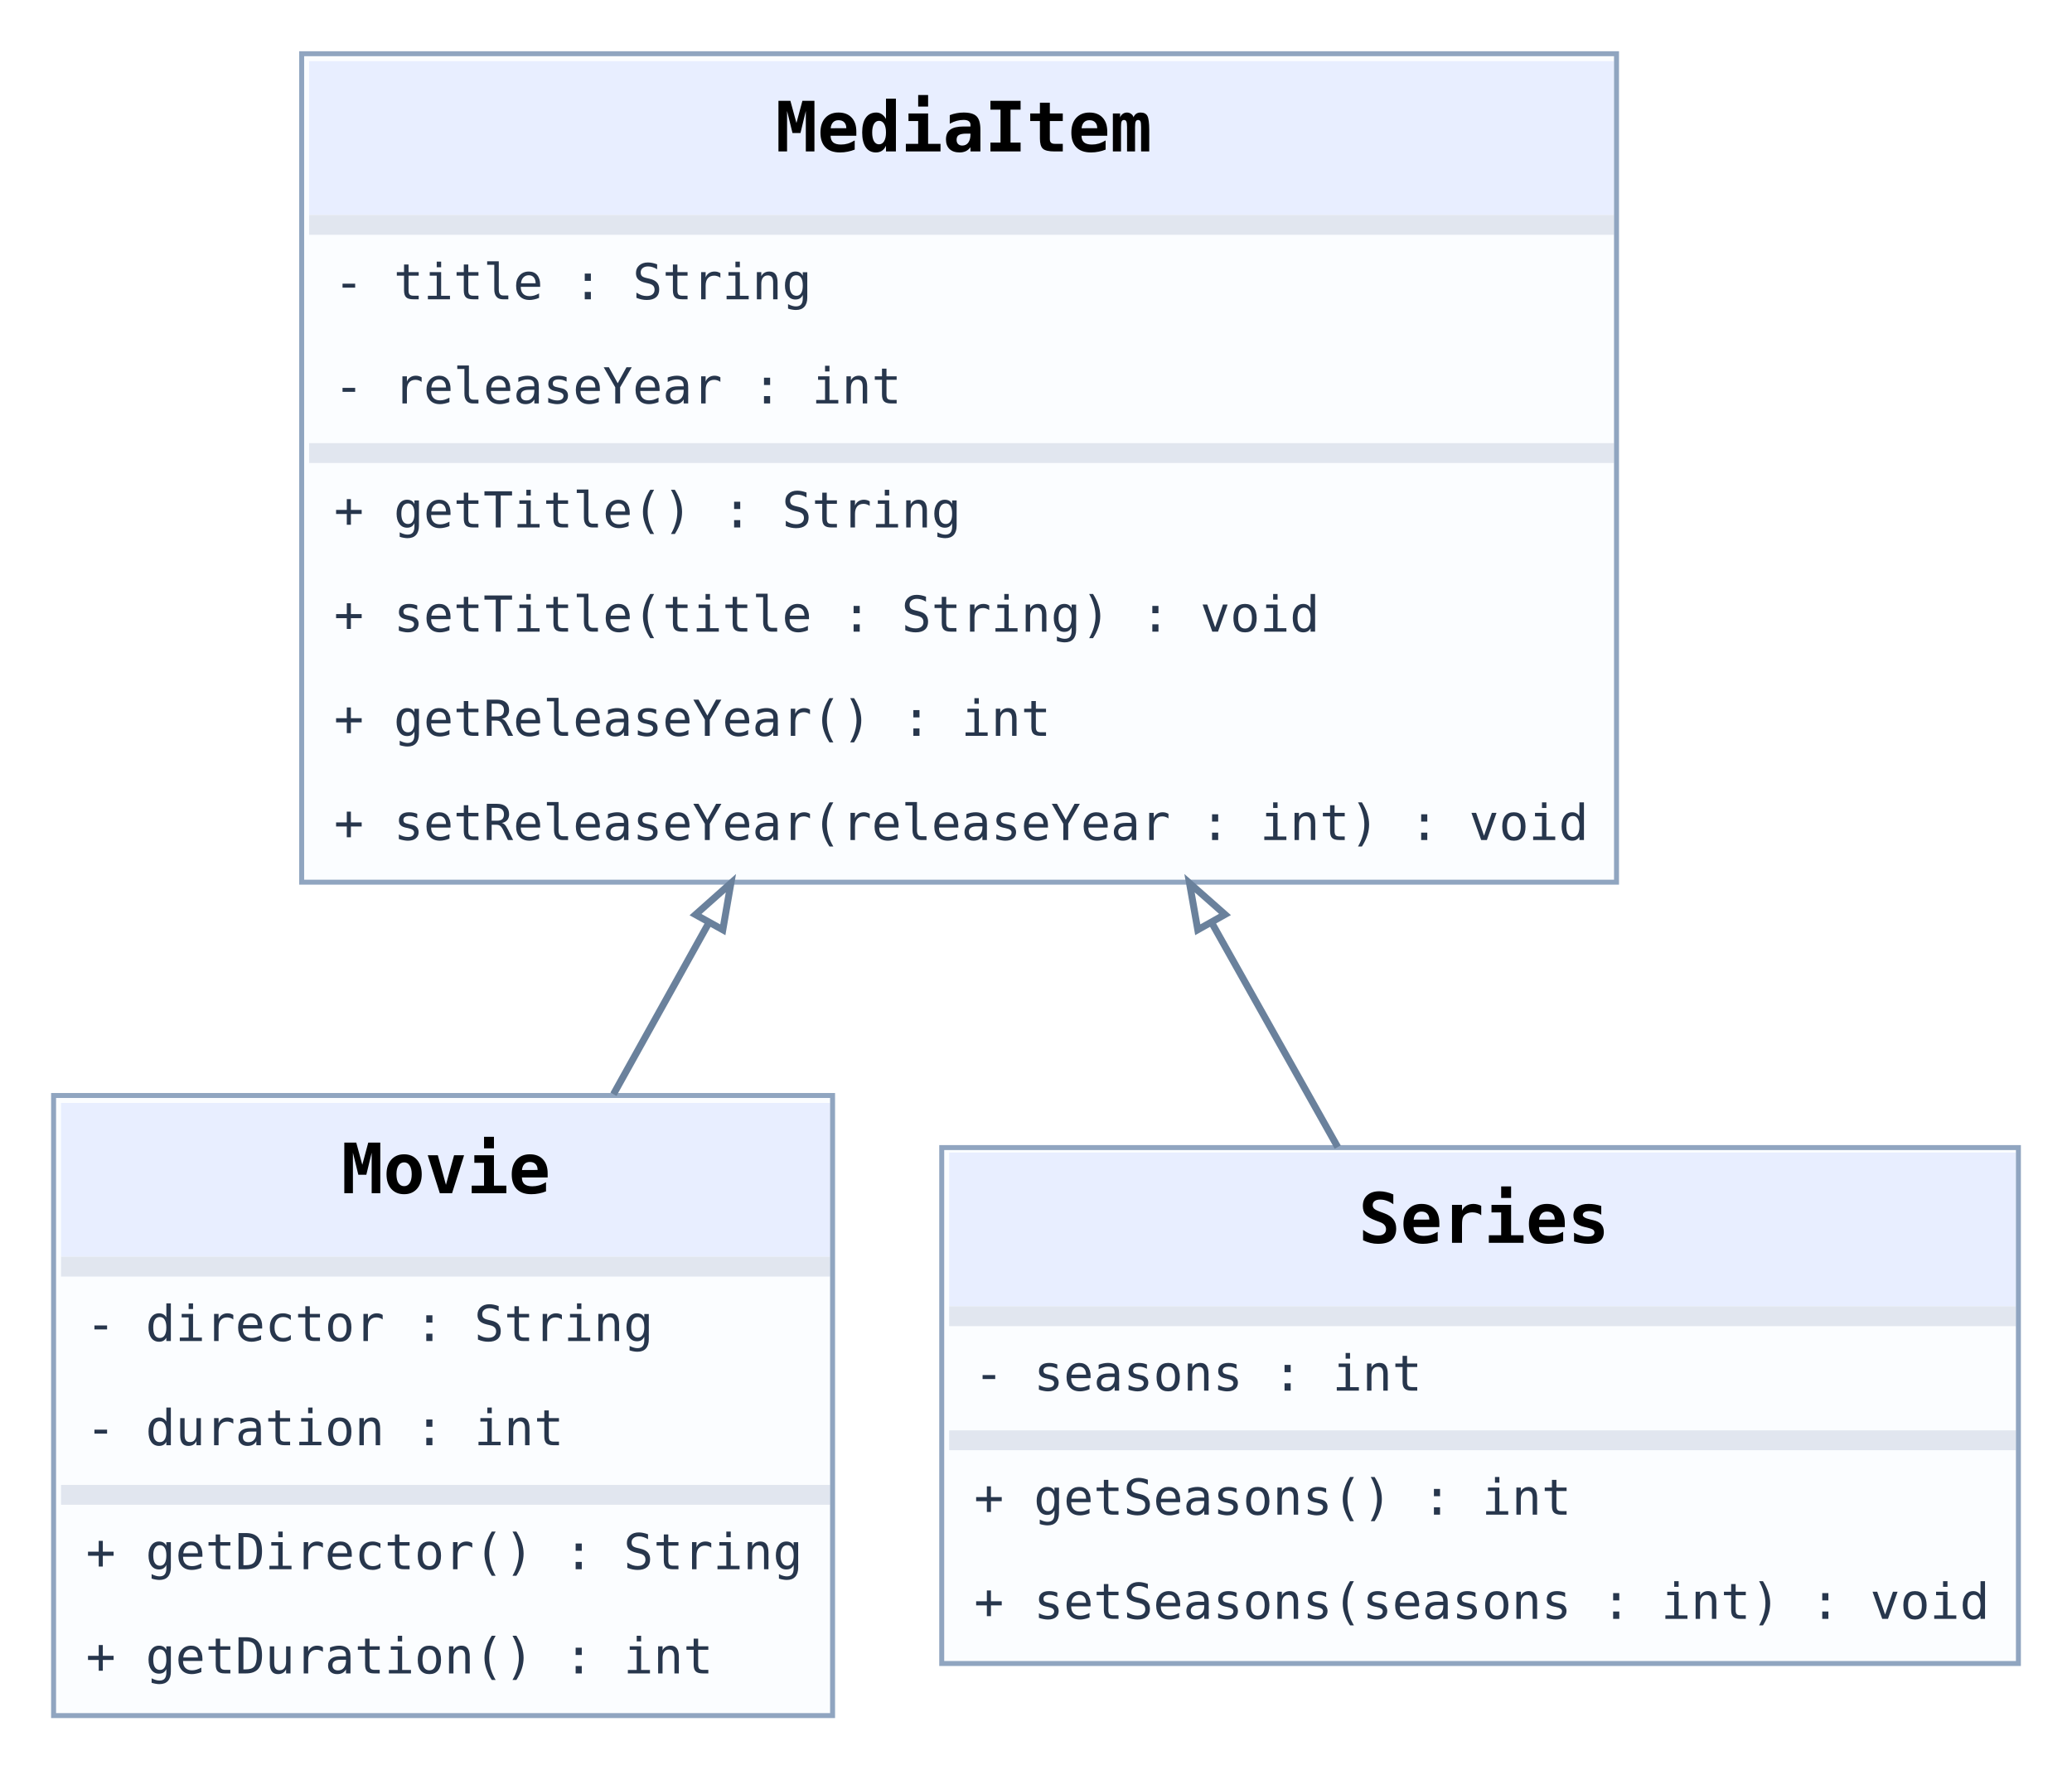
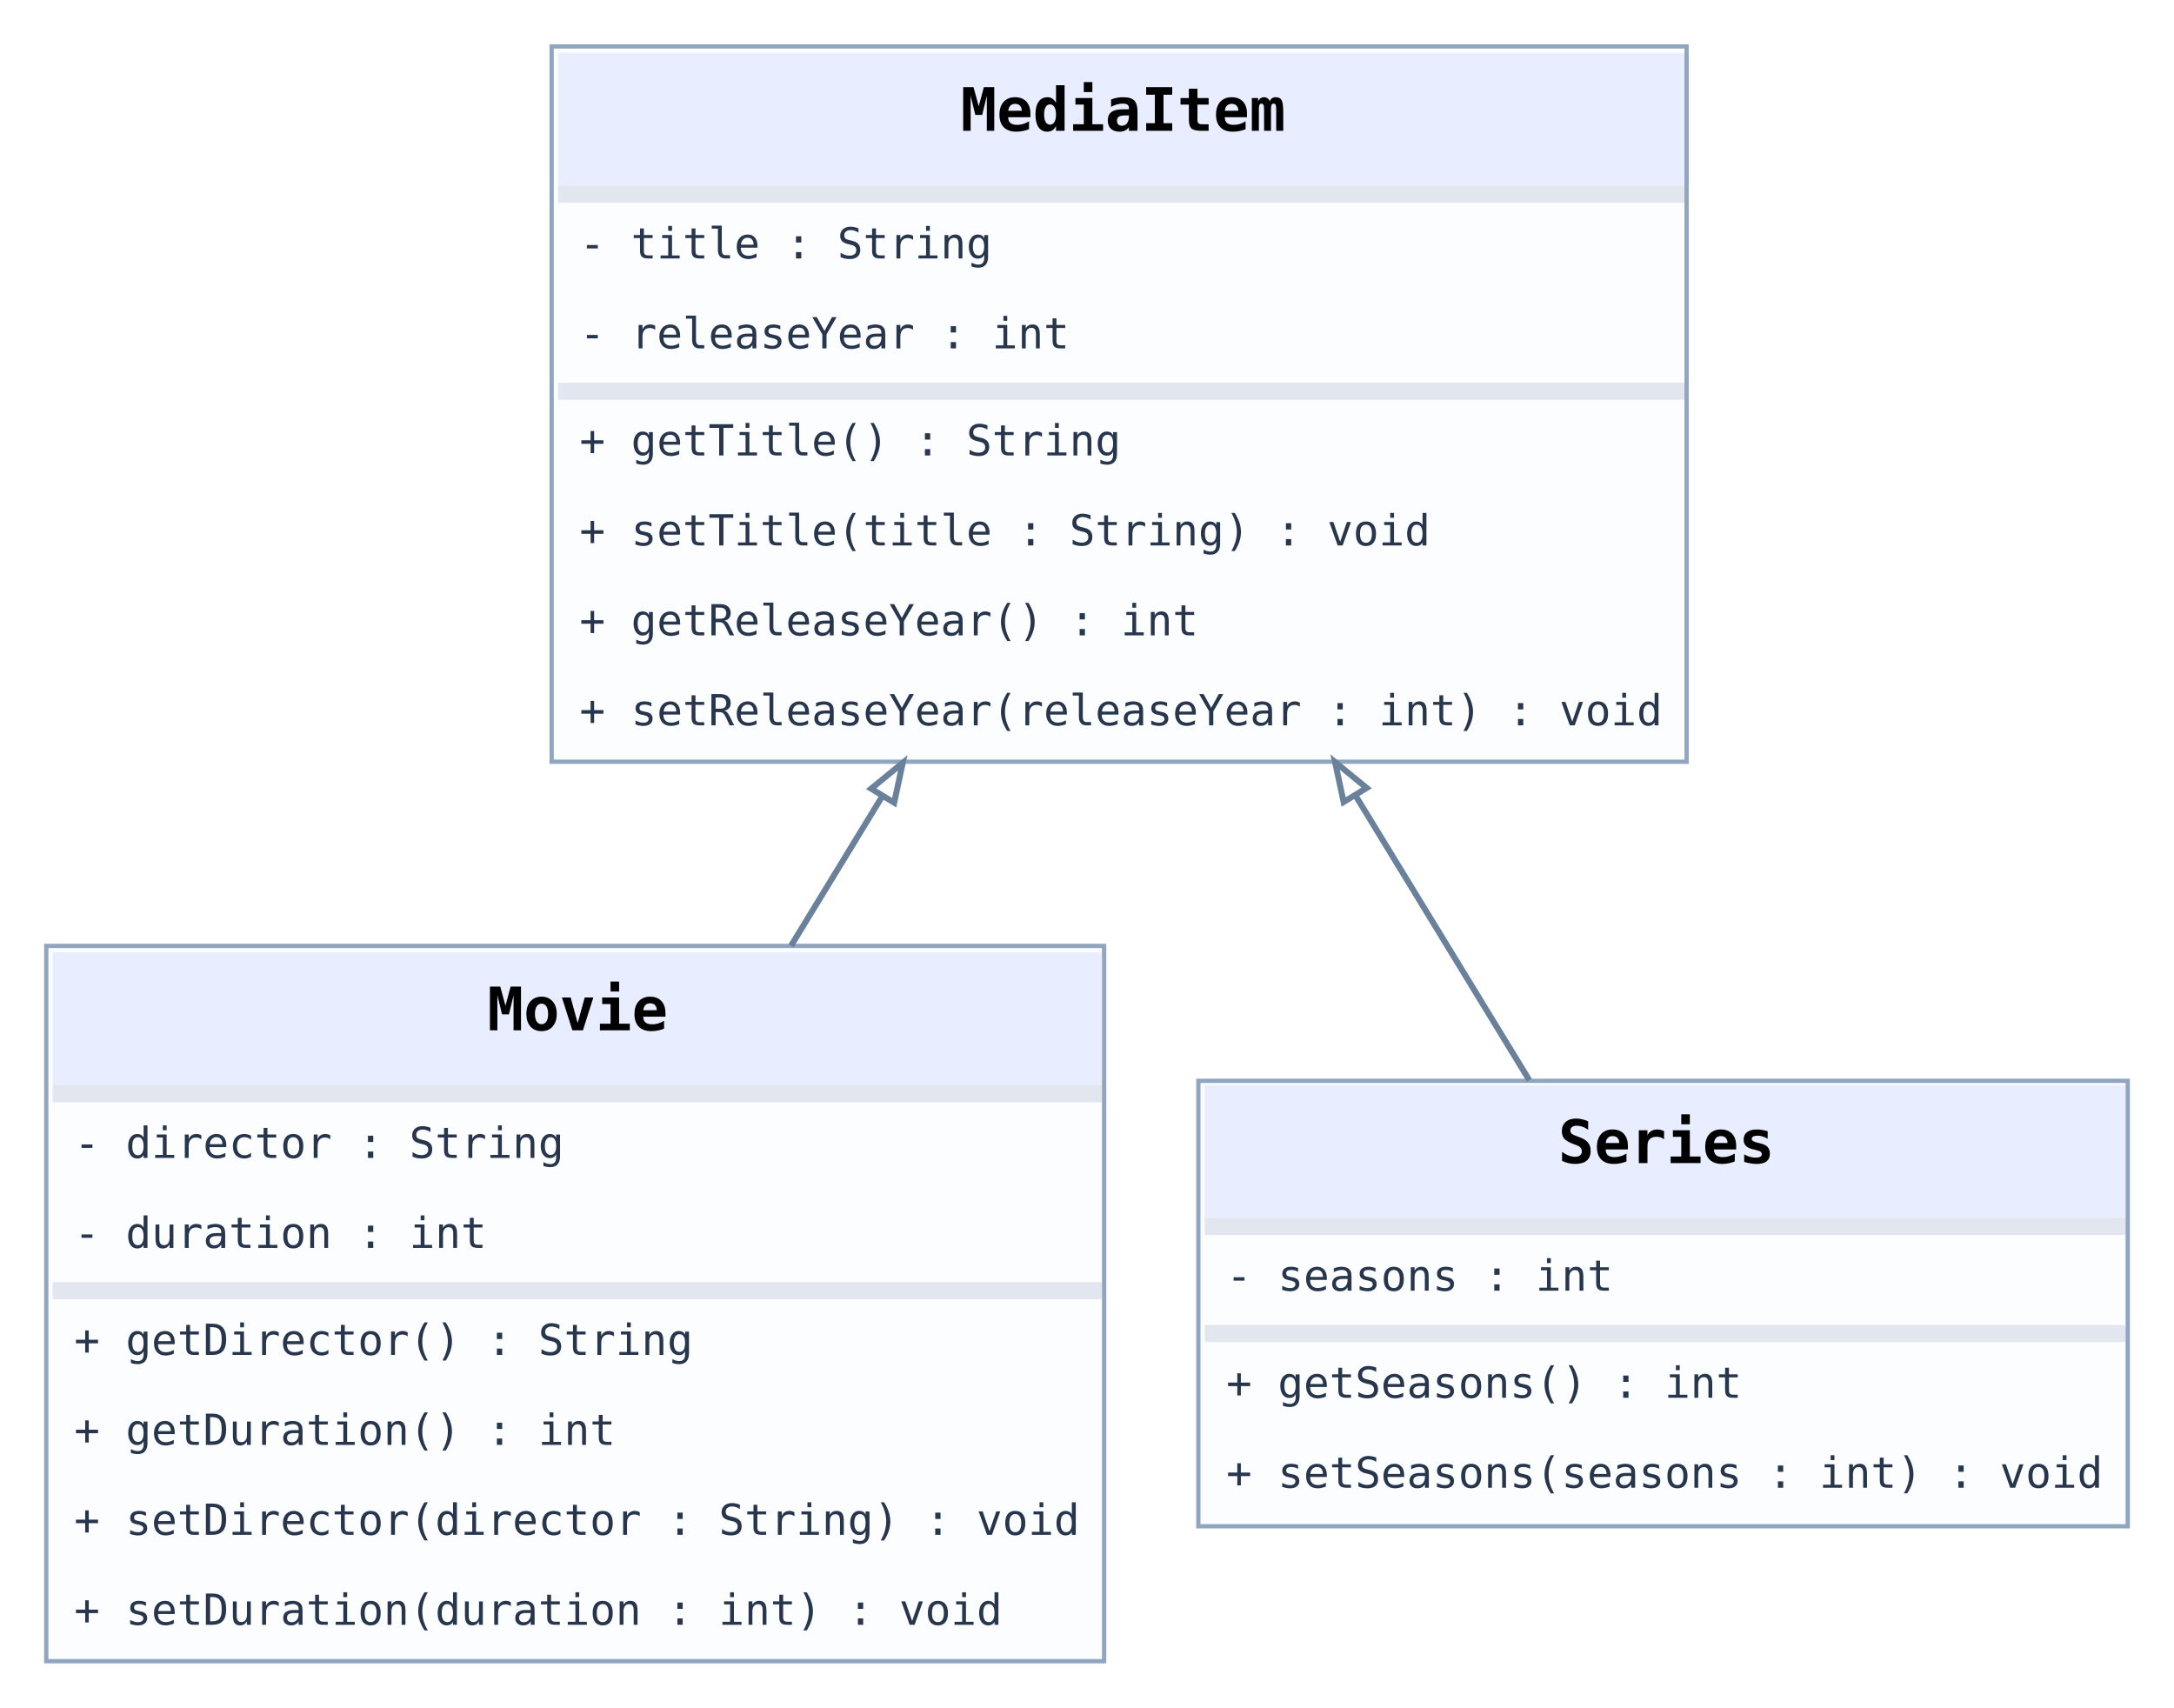
- <svg xmlns="http://www.w3.org/2000/svg" width="418pt" height="357pt" viewBox="0.00 0.00 417.60 356.60">
-   <g id="graph0" class="graph" transform="scale(1 1) rotate(0) translate(10.8 345.8)">
+ <svg xmlns="http://www.w3.org/2000/svg" width="508pt" height="399pt" viewBox="0.00 0.00 507.60 398.60">
+   <g id="graph0" class="graph" transform="scale(1 1) rotate(0) translate(10.8 387.8)">
    <g id="node1" class="node">
-       <polygon fill="#fbfdff" stroke="transparent" points="50,-168 50,-335 315,-335 315,-168 50,-168" />
-       <polygon fill="#e8eeff" stroke="transparent" points="51.5,-302.5 51.5,-333.5 314.5,-333.5 314.5,-302.5 51.5,-302.5" />
-       <text text-anchor="start" x="145.5" y="-315.3" font-family="DejaVu Sans Mono" font-weight="bold" font-size="14.00">MediaItem</text>
-       <polygon fill="#e1e6ef" stroke="transparent" points="51.5,-298.5 51.5,-302.5 314.5,-302.5 314.5,-298.5 51.5,-298.5" />
-       <text text-anchor="start" x="56.5" y="-285.5" font-family="DejaVu Sans Mono" font-size="10.00" fill="#27364c">- title : String</text>
-       <text text-anchor="start" x="56.5" y="-264.5" font-family="DejaVu Sans Mono" font-size="10.00" fill="#27364c">- releaseYear : int</text>
-       <polygon fill="#e1e6ef" stroke="transparent" points="51.5,-252.5 51.5,-256.5 314.5,-256.5 314.5,-252.5 51.5,-252.5" />
-       <text text-anchor="start" x="56.5" y="-239.5" font-family="DejaVu Sans Mono" font-size="10.00" fill="#27364c">+ getTitle() : String</text>
-       <text text-anchor="start" x="56.5" y="-218.5" font-family="DejaVu Sans Mono" font-size="10.00" fill="#27364c">+ setTitle(title : String) : void</text>
-       <text text-anchor="start" x="56.5" y="-197.5" font-family="DejaVu Sans Mono" font-size="10.00" fill="#27364c">+ getReleaseYear() : int</text>
-       <text text-anchor="start" x="56.5" y="-176.5" font-family="DejaVu Sans Mono" font-size="10.00" fill="#27364c">+ setReleaseYear(releaseYear : int) : void</text>
-       <polygon fill="none" stroke="#90a5c0" points="50,-168 50,-335 315,-335 315,-168 50,-168" />
+       <polygon fill="#fbfdff" stroke="transparent" points="118,-210 118,-377 383,-377 383,-210 118,-210" />
+       <polygon fill="#e8eeff" stroke="transparent" points="119.5,-344.5 119.5,-375.5 382.5,-375.5 382.5,-344.5 119.5,-344.5" />
+       <text text-anchor="start" x="213.5" y="-357.3" font-family="DejaVu Sans Mono" font-weight="bold" font-size="14.00">MediaItem</text>
+       <polygon fill="#e1e6ef" stroke="transparent" points="119.5,-340.5 119.5,-344.5 382.5,-344.5 382.5,-340.5 119.5,-340.5" />
+       <text text-anchor="start" x="124.5" y="-327.5" font-family="DejaVu Sans Mono" font-size="10.00" fill="#27364c">- title : String</text>
+       <text text-anchor="start" x="124.5" y="-306.5" font-family="DejaVu Sans Mono" font-size="10.00" fill="#27364c">- releaseYear : int</text>
+       <polygon fill="#e1e6ef" stroke="transparent" points="119.5,-294.5 119.5,-298.5 382.5,-298.5 382.5,-294.5 119.5,-294.5" />
+       <text text-anchor="start" x="124.5" y="-281.5" font-family="DejaVu Sans Mono" font-size="10.00" fill="#27364c">+ getTitle() : String</text>
+       <text text-anchor="start" x="124.5" y="-260.5" font-family="DejaVu Sans Mono" font-size="10.00" fill="#27364c">+ setTitle(title : String) : void</text>
+       <text text-anchor="start" x="124.5" y="-239.5" font-family="DejaVu Sans Mono" font-size="10.00" fill="#27364c">+ getReleaseYear() : int</text>
+       <text text-anchor="start" x="124.5" y="-218.5" font-family="DejaVu Sans Mono" font-size="10.00" fill="#27364c">+ setReleaseYear(releaseYear : int) : void</text>
+       <polygon fill="none" stroke="#90a5c0" points="118,-210 118,-377 383,-377 383,-210 118,-210" />
    </g>
    <g id="node2" class="node">
-       <polygon fill="#fbfdff" stroke="transparent" points="0,0 0,-125 157,-125 157,0 0,0" />
-       <polygon fill="#e8eeff" stroke="transparent" points="1.5,-92.5 1.5,-123.5 156.5,-123.5 156.5,-92.5 1.5,-92.5" />
-       <text text-anchor="start" x="58" y="-105.3" font-family="DejaVu Sans Mono" font-weight="bold" font-size="14.00">Movie</text>
-       <polygon fill="#e1e6ef" stroke="transparent" points="1.5,-88.5 1.5,-92.5 156.5,-92.5 156.5,-88.5 1.5,-88.5" />
-       <text text-anchor="start" x="6.5" y="-75.5" font-family="DejaVu Sans Mono" font-size="10.00" fill="#27364c">- director : String</text>
-       <text text-anchor="start" x="6.5" y="-54.5" font-family="DejaVu Sans Mono" font-size="10.00" fill="#27364c">- duration : int</text>
-       <polygon fill="#e1e6ef" stroke="transparent" points="1.5,-42.5 1.5,-46.5 156.5,-46.5 156.5,-42.5 1.5,-42.5" />
-       <text text-anchor="start" x="6.5" y="-29.5" font-family="DejaVu Sans Mono" font-size="10.00" fill="#27364c">+ getDirector() : String</text>
-       <text text-anchor="start" x="6.5" y="-8.5" font-family="DejaVu Sans Mono" font-size="10.00" fill="#27364c">+ getDuration() : int</text>
-       <polygon fill="none" stroke="#90a5c0" points="0,0 0,-125 157,-125 157,0 0,0" />
+       <polygon fill="#fbfdff" stroke="transparent" points="0,0 0,-167 247,-167 247,0 0,0" />
+       <polygon fill="#e8eeff" stroke="transparent" points="1.5,-134.5 1.5,-165.5 246.5,-165.5 246.5,-134.5 1.5,-134.5" />
+       <text text-anchor="start" x="103" y="-147.3" font-family="DejaVu Sans Mono" font-weight="bold" font-size="14.00">Movie</text>
+       <polygon fill="#e1e6ef" stroke="transparent" points="1.5,-130.5 1.5,-134.5 246.5,-134.5 246.5,-130.5 1.5,-130.5" />
+       <text text-anchor="start" x="6.5" y="-117.5" font-family="DejaVu Sans Mono" font-size="10.00" fill="#27364c">- director : String</text>
+       <text text-anchor="start" x="6.5" y="-96.5" font-family="DejaVu Sans Mono" font-size="10.00" fill="#27364c">- duration : int</text>
+       <polygon fill="#e1e6ef" stroke="transparent" points="1.5,-84.5 1.5,-88.5 246.5,-88.5 246.5,-84.5 1.5,-84.5" />
+       <text text-anchor="start" x="6.5" y="-71.5" font-family="DejaVu Sans Mono" font-size="10.00" fill="#27364c">+ getDirector() : String</text>
+       <text text-anchor="start" x="6.5" y="-50.5" font-family="DejaVu Sans Mono" font-size="10.00" fill="#27364c">+ getDuration() : int</text>
+       <text text-anchor="start" x="6.5" y="-29.5" font-family="DejaVu Sans Mono" font-size="10.00" fill="#27364c">+ setDirector(director : String) : void</text>
+       <text text-anchor="start" x="6.5" y="-8.5" font-family="DejaVu Sans Mono" font-size="10.00" fill="#27364c">+ setDuration(duration : int) : void</text>
+       <polygon fill="none" stroke="#90a5c0" points="0,0 0,-167 247,-167 247,0 0,0" />
    </g>
    <g id="edge1" class="edge">
-       <path fill="none" stroke="#6a819c" stroke-width="1.4" d="M112.84,-125.25C118.99,-136.31 125.52,-148.05 132.02,-159.73" />
-       <polygon fill="none" stroke="#6a819c" stroke-width="1.4" points="129.38,-161.46 136.51,-167.8 134.88,-158.4 129.38,-161.46" />
+       <path fill="none" stroke="#6a819c" stroke-width="1.4" d="M173.88,-167.01C180.85,-178.43 188.05,-190.22 195.11,-201.79" />
+       <polygon fill="none" stroke="#6a819c" stroke-width="1.4" points="192.6,-203.71 199.98,-209.75 197.98,-200.43 192.6,-203.71" />
    </g>
    <g id="node3" class="node">
-       <polygon fill="#fbfdff" stroke="transparent" points="179,-10.5 179,-114.5 396,-114.5 396,-10.5 179,-10.5" />
-       <polygon fill="#e8eeff" stroke="transparent" points="180.5,-82.5 180.5,-113.5 395.5,-113.5 395.5,-82.5 180.5,-82.5" />
-       <text text-anchor="start" x="263" y="-95.3" font-family="DejaVu Sans Mono" font-weight="bold" font-size="14.00">Series</text>
-       <polygon fill="#e1e6ef" stroke="transparent" points="180.5,-78.5 180.5,-82.5 395.5,-82.5 395.5,-78.5 180.5,-78.5" />
-       <text text-anchor="start" x="185.5" y="-65.5" font-family="DejaVu Sans Mono" font-size="10.00" fill="#27364c">- seasons : int</text>
-       <polygon fill="#e1e6ef" stroke="transparent" points="180.5,-53.5 180.5,-57.5 395.5,-57.5 395.5,-53.5 180.5,-53.5" />
-       <text text-anchor="start" x="185.5" y="-40.5" font-family="DejaVu Sans Mono" font-size="10.00" fill="#27364c">+ getSeasons() : int</text>
-       <text text-anchor="start" x="185.5" y="-19.5" font-family="DejaVu Sans Mono" font-size="10.00" fill="#27364c">+ setSeasons(seasons : int) : void</text>
-       <polygon fill="none" stroke="#90a5c0" points="179,-10.5 179,-114.5 396,-114.5 396,-10.5 179,-10.5" />
+       <polygon fill="#fbfdff" stroke="transparent" points="269,-31.5 269,-135.5 486,-135.5 486,-31.5 269,-31.5" />
+       <polygon fill="#e8eeff" stroke="transparent" points="270.5,-103.5 270.5,-134.5 485.5,-134.5 485.5,-103.5 270.5,-103.5" />
+       <text text-anchor="start" x="353" y="-116.3" font-family="DejaVu Sans Mono" font-weight="bold" font-size="14.00">Series</text>
+       <polygon fill="#e1e6ef" stroke="transparent" points="270.5,-99.5 270.5,-103.5 485.5,-103.5 485.5,-99.5 270.5,-99.5" />
+       <text text-anchor="start" x="275.5" y="-86.5" font-family="DejaVu Sans Mono" font-size="10.00" fill="#27364c">- seasons : int</text>
+       <polygon fill="#e1e6ef" stroke="transparent" points="270.5,-74.5 270.5,-78.5 485.5,-78.5 485.5,-74.5 270.5,-74.5" />
+       <text text-anchor="start" x="275.5" y="-61.5" font-family="DejaVu Sans Mono" font-size="10.00" fill="#27364c">+ getSeasons() : int</text>
+       <text text-anchor="start" x="275.5" y="-40.5" font-family="DejaVu Sans Mono" font-size="10.00" fill="#27364c">+ setSeasons(seasons : int) : void</text>
+       <polygon fill="none" stroke="#90a5c0" points="269,-31.5 269,-135.5 486,-135.5 486,-31.5 269,-31.5" />
    </g>
    <g id="edge2" class="edge">
-       <path fill="none" stroke="#6a819c" stroke-width="1.4" d="M258.81,-114.6C250.95,-128.6 242.19,-144.2 233.48,-159.71" />
-       <polygon fill="none" stroke="#6a819c" stroke-width="1.4" points="230.6,-158.41 228.94,-167.8 236.09,-161.49 230.6,-158.41" />
+       <path fill="none" stroke="#6a819c" stroke-width="1.4" d="M346.27,-135.65C334,-155.75 319.53,-179.44 305.62,-202.23" />
+       <polygon fill="none" stroke="#6a819c" stroke-width="1.4" points="302.92,-200.6 300.92,-209.92 308.3,-203.88 302.92,-200.6" />
    </g>
  </g>
</svg>
